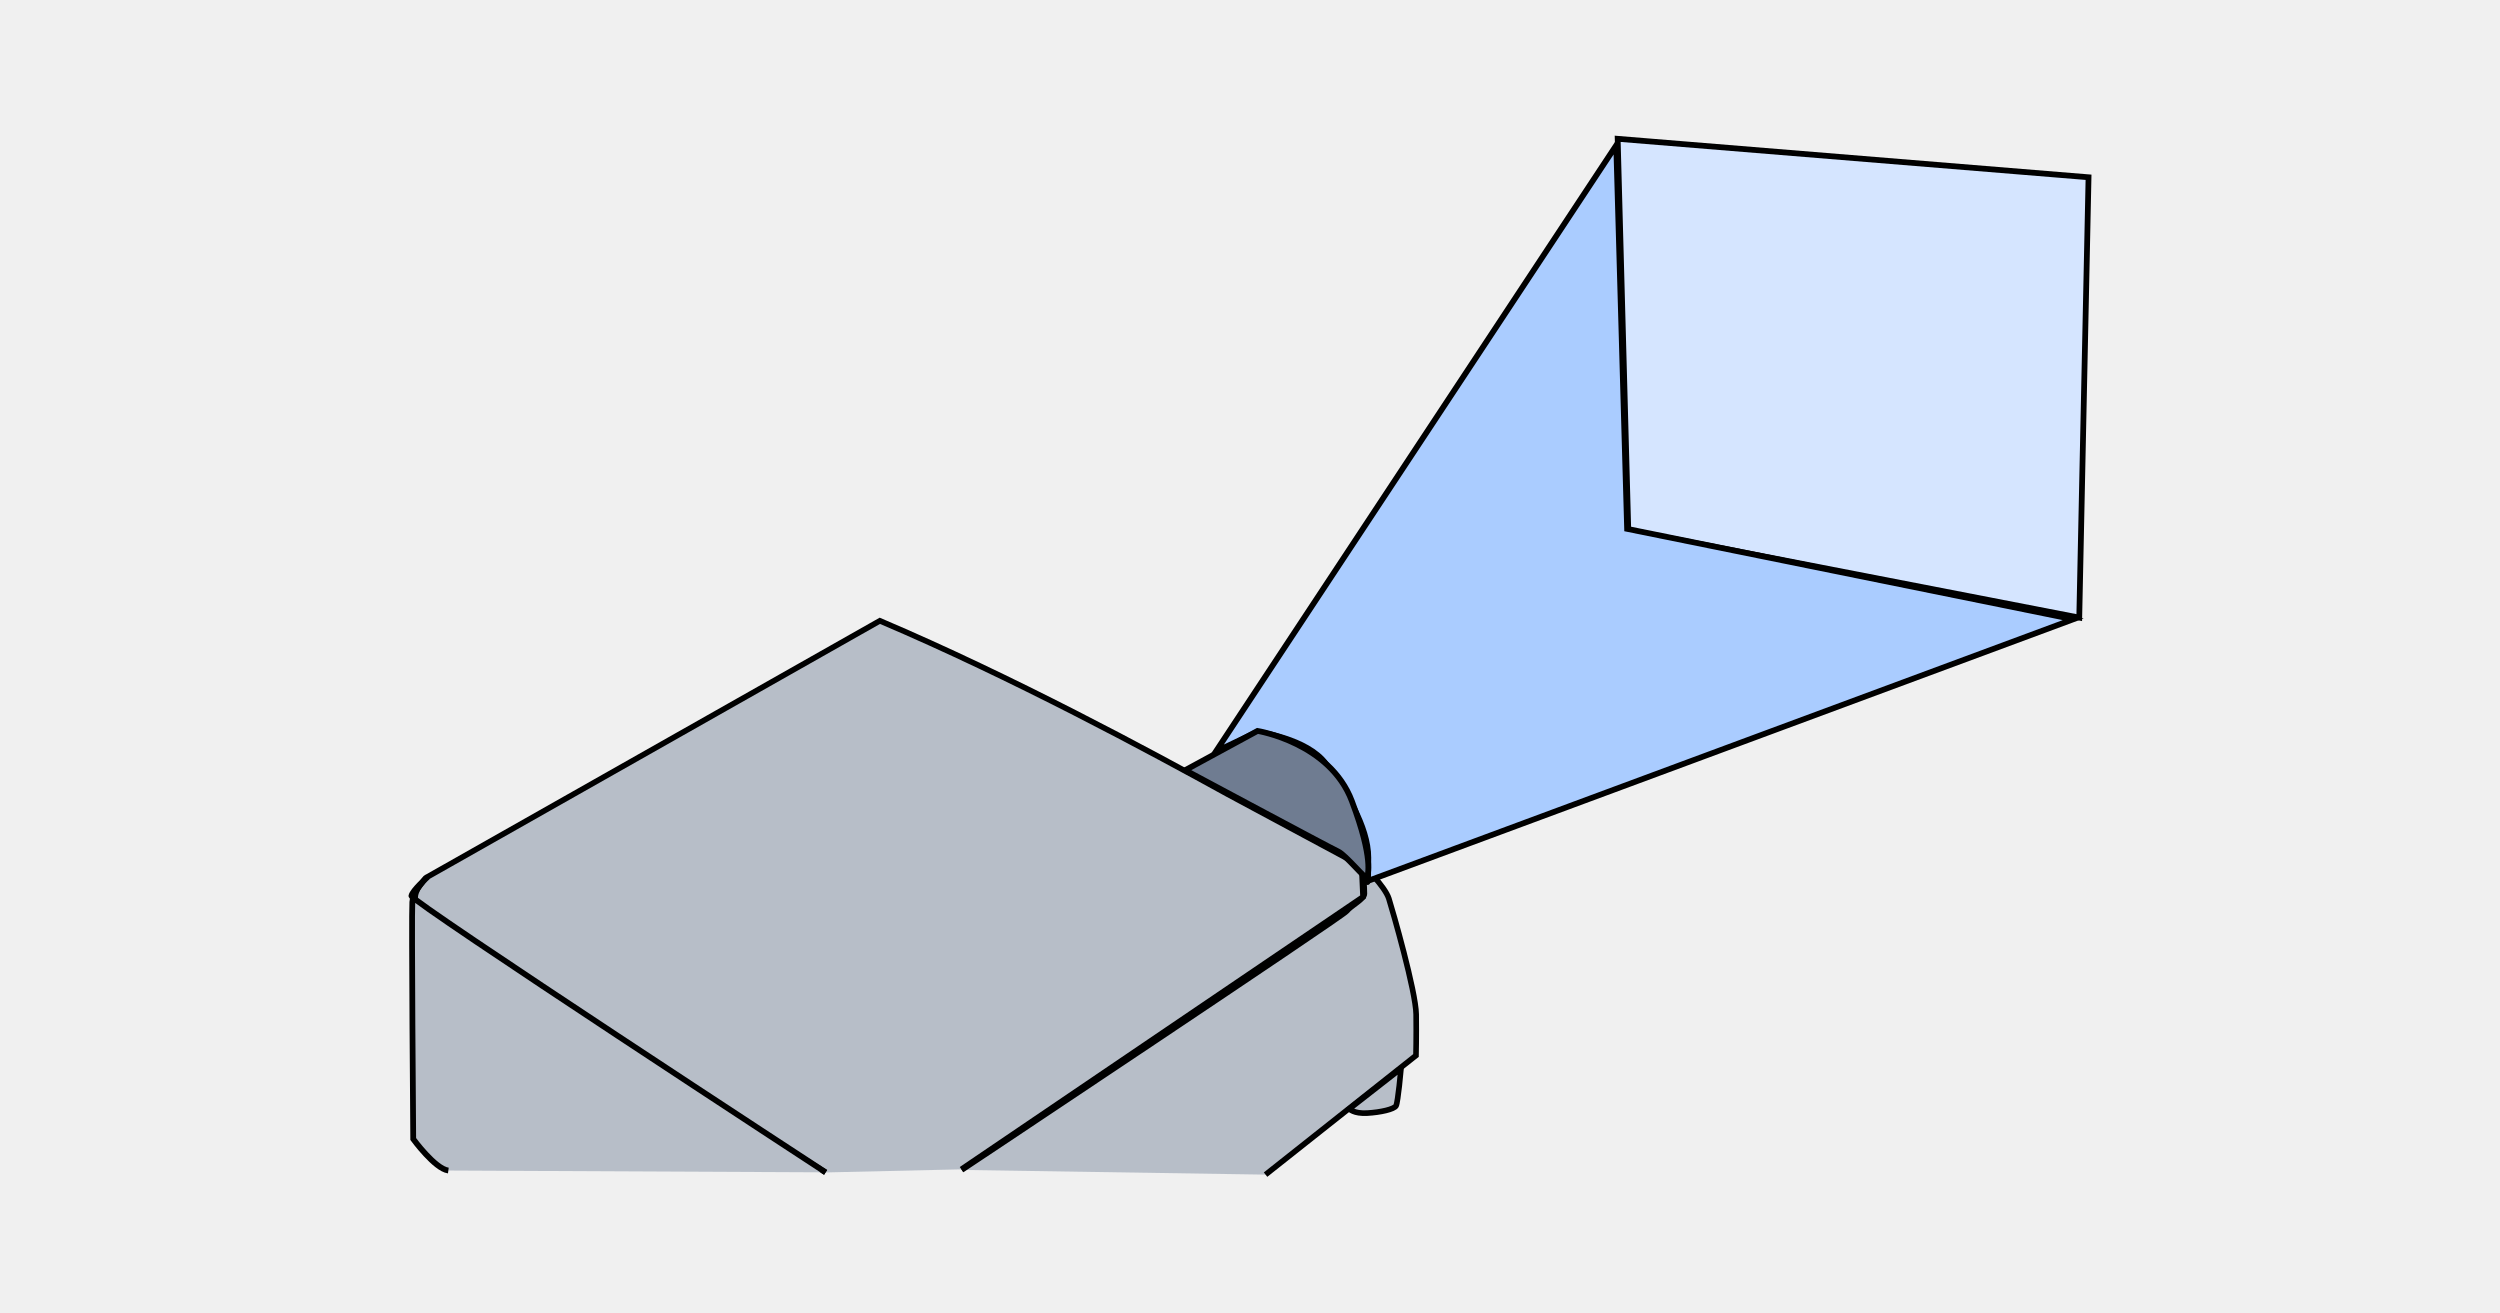
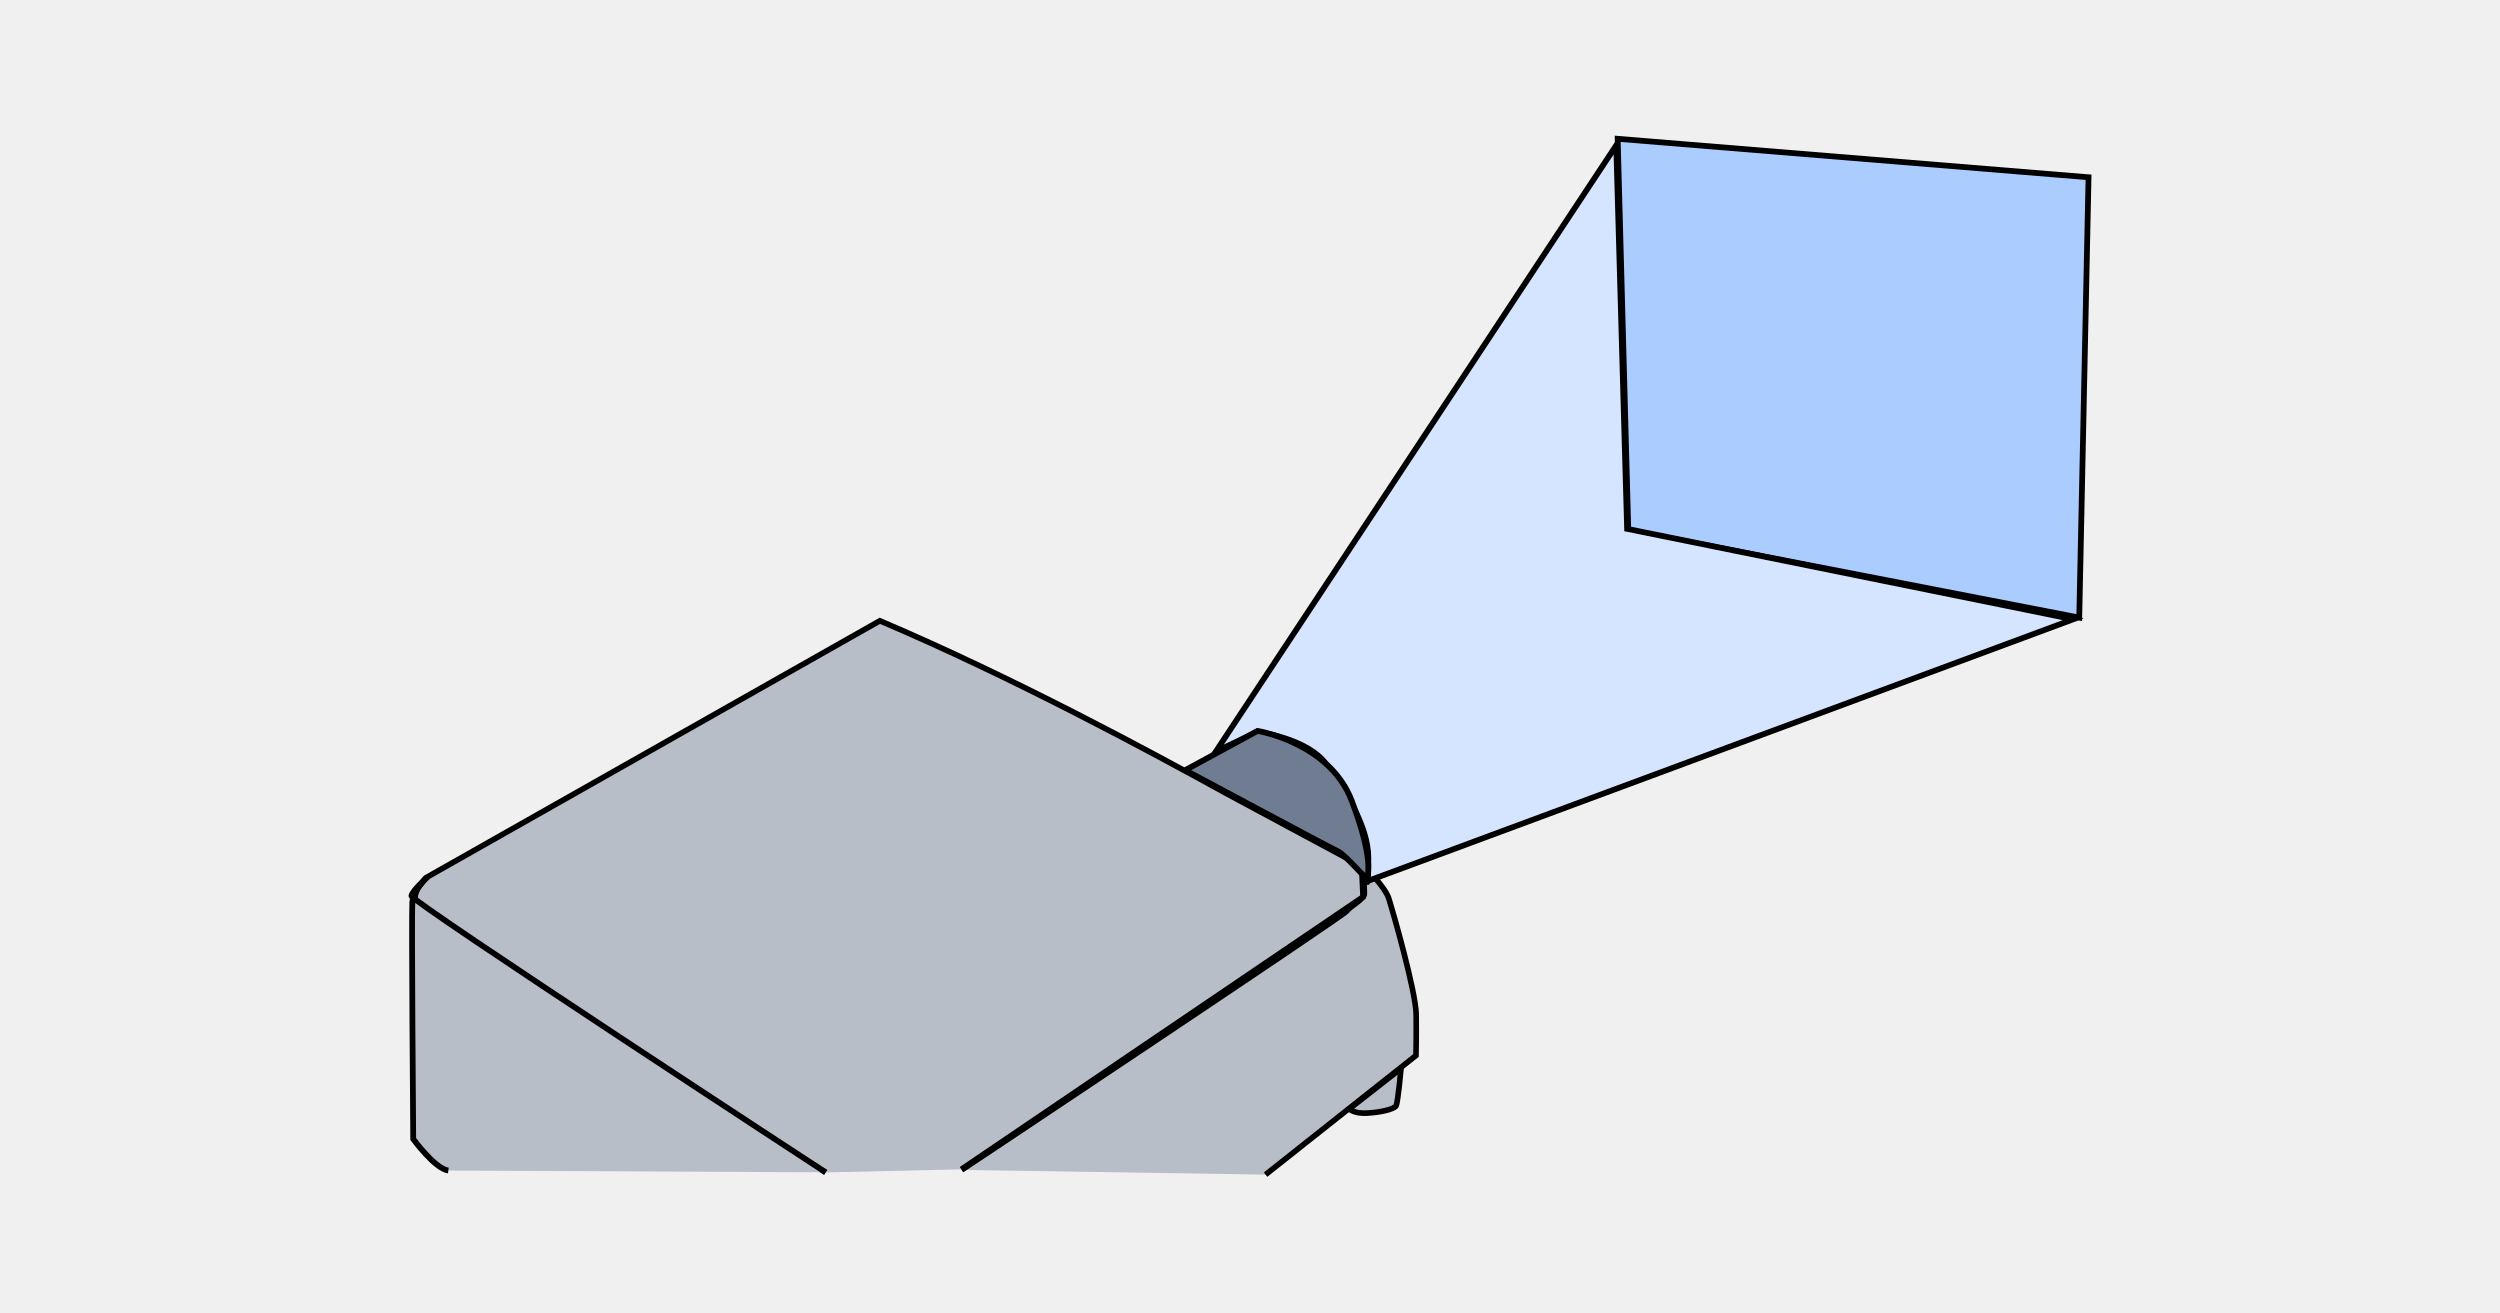
<svg xmlns="http://www.w3.org/2000/svg" viewBox="0 0 1200 630" version="1.1" id="svg28" xml:space="preserve">
  <defs id="defs1">
    <style id="style1">
        .st_light_blue{fill:#ccddec}
        .st_medium_blue{fill:#99badd}
        .st_dark_blue{fill:#4c86c5}
        .st_white{fill:#fff}
    </style>
  </defs>
  <g id="layer2">
-     <g id="g17" transform="translate(14.64594,-4.595037)">
-       <path style="display:inline;fill:#b7bec8;stroke:#000000;stroke-width:2.7;stroke-dasharray:none;paint-order:fill markers stroke" d="m 447.022,566.167 c 0,0 182.856,-121.691 184.767,-124.24 1.911,-2.549 8.46,-5.765 8.46,-8.299 0,-2.534 -0.432,-10.339 -0.705,-12.527 -0.273,-2.188 10.664,9.161 12.442,14.766 1.777,5.606 12.989,44.572 13.126,55.647 0.137,11.075 -0.087,19.72 -0.087,19.72 l -72.206,57.183" id="path1" />
-       <path style="fill:#b7bec8;stroke:#000000;stroke-width:2.7;stroke-dasharray:none;paint-order:fill markers stroke" d="m 657.86,517.459 -24.821,19.391 c 0,0 2.105,2.401 8.569,2.032 6.464,-0.369 12.928,-1.847 13.851,-3.509 0.923,-1.662 2.401,-17.914 2.401,-17.914 z" id="path2" />
-       <path style="fill:#b7bec8;stroke:#000000;stroke-width:2.7;stroke-dasharray:none;paint-order:fill markers stroke" d="m 381.624,567.37 -130.028,-81.427 -66.529,-48.333 c 0,0 -1.751,-3.072 1.698,-7.814 3.449,-4.742 3.219,-3.979 3.219,-3.979 L 407.682,302.576 c 63.704,27.082 129.81,62.753 166.908,83.212 l 64.368,34.586 0.655,14.725 -192.822,130.778" id="path4" />
-       <path style="fill:#d5e5ff;stroke:#000000;stroke-width:2.769;paint-order:fill markers stroke" d="M 761.838,71.22 987.852,89.683 983.396,301.054 766.931,259.035 Z" id="path5" />
-       <path style="fill:#aaccff;stroke:#000000;stroke-width:2.769;paint-order:fill markers stroke" d="m 761.147,74.337 -192.218,291.02 19.918,-9.491 c 0,0 23.903,3.022 32.97,15.386 9.067,12.364 20.332,29.948 20.332,45.059 0,15.111 -0.55,11.265 -0.55,11.265 l 338.89,-125.718 -214.122,-43.413 z" id="path6" />
-       <path style="fill:#6f7c91;stroke:#000000;stroke-width:2.769;paint-order:fill markers stroke" d="m 554.259,374.275 34.713,-18.844 c 0,0 34.713,5.62 45.293,33.721 10.579,28.101 7.604,35.374 7.273,36.697 -0.331,1.322 -10.249,-10.91 -13.885,-12.563 -3.637,-1.653 -73.394,-39.011 -73.394,-39.011 z" id="path7" />
-       <path style="fill:#b7bec8;fill-opacity:1;stroke:#000000;stroke-width:2.769;paint-order:fill markers stroke" d="m 200.559,566.454 c -6.484,-0.864 -16.857,-15.128 -16.857,-15.128 0,0 -0.864,-107.628 -0.432,-113.679 0.432,-6.051 7.348,-12.103 7.348,-12.103 0,0 -7.348,6.484 -7.78,9.077 -0.432,2.593 198.83,132.698 198.83,132.698" id="path17" />
-     </g>
+     <path style="display:inline;fill:#b7bec8;stroke:#000000;stroke-width:2.7;stroke-dasharray:none;paint-order:fill markers stroke" d="m 461.668,561.572 c 0,0 182.856,-121.691 184.767,-124.24 1.911,-2.549 8.46,-5.765 8.46,-8.299 0,-2.534 -0.432,-10.339 -0.705,-12.527 -0.273,-2.188 10.664,9.161 12.442,14.766 1.777,5.606 12.989,44.572 13.126,55.647 0.137,11.075 -0.087,19.72 -0.087,19.72 l -72.206,57.183" id="path1" />
+     <path style="fill:#b7bec8;stroke:#000000;stroke-width:2.7;stroke-dasharray:none;paint-order:fill markers stroke" d="m 672.505,512.864 -24.821,19.391 c 0,0 2.105,2.401 8.569,2.032 6.464,-0.369 12.928,-1.847 13.851,-3.509 0.923,-1.662 2.401,-17.914 2.401,-17.914 z" id="path2" />
+     <path style="fill:#b7bec8;stroke:#000000;stroke-width:2.7;stroke-dasharray:none;paint-order:fill markers stroke" d="m 396.27,562.774 -130.028,-81.427 -66.529,-48.333 c 0,0 -1.751,-3.072 1.698,-7.814 3.449,-4.742 3.219,-3.979 3.219,-3.979 L 422.328,297.981 c 63.704,27.082 129.81,62.753 166.908,83.212 l 64.368,34.586 0.655,14.725 -192.822,130.778" id="path4" />
+     <path style="fill:#aaccff;stroke:#000000;stroke-width:2.769;paint-order:fill markers stroke;fill-opacity:1" d="M 776.484,66.625 1002.498,85.088 998.042,296.459 781.577,254.44 Z" id="path5" />
+     <path style="fill:#d5e5ff;stroke:#000000;stroke-width:2.769;paint-order:fill markers stroke;fill-opacity:1" d="m 775.793,69.742 -192.218,291.02 19.918,-9.491 c 0,0 23.903,3.022 32.97,15.386 9.067,12.364 20.332,29.948 20.332,45.059 0,15.111 -0.55,11.265 -0.55,11.265 L 995.135,297.264 781.013,253.85 Z" id="path6" />
+     <path style="fill:#6f7c91;stroke:#000000;stroke-width:2.769;paint-order:fill markers stroke" d="m 568.905,369.68 34.713,-18.844 c 0,0 34.713,5.62 45.293,33.721 10.579,28.101 7.604,35.374 7.273,36.697 -0.331,1.322 -10.249,-10.91 -13.885,-12.563 -3.637,-1.653 -73.394,-39.011 -73.394,-39.011 z" id="path7" />
+     <path style="fill:#b7bec8;fill-opacity:1;stroke:#000000;stroke-width:2.769;paint-order:fill markers stroke" d="m 215.205,561.859 c -6.484,-0.864 -16.857,-15.128 -16.857,-15.128 0,0 -0.864,-107.628 -0.432,-113.679 0.432,-6.051 7.348,-12.103 7.348,-12.103 0,0 -7.348,6.484 -7.78,9.077 -0.432,2.593 198.83,132.698 198.83,132.698" id="path17" />
  </g>
</svg>
